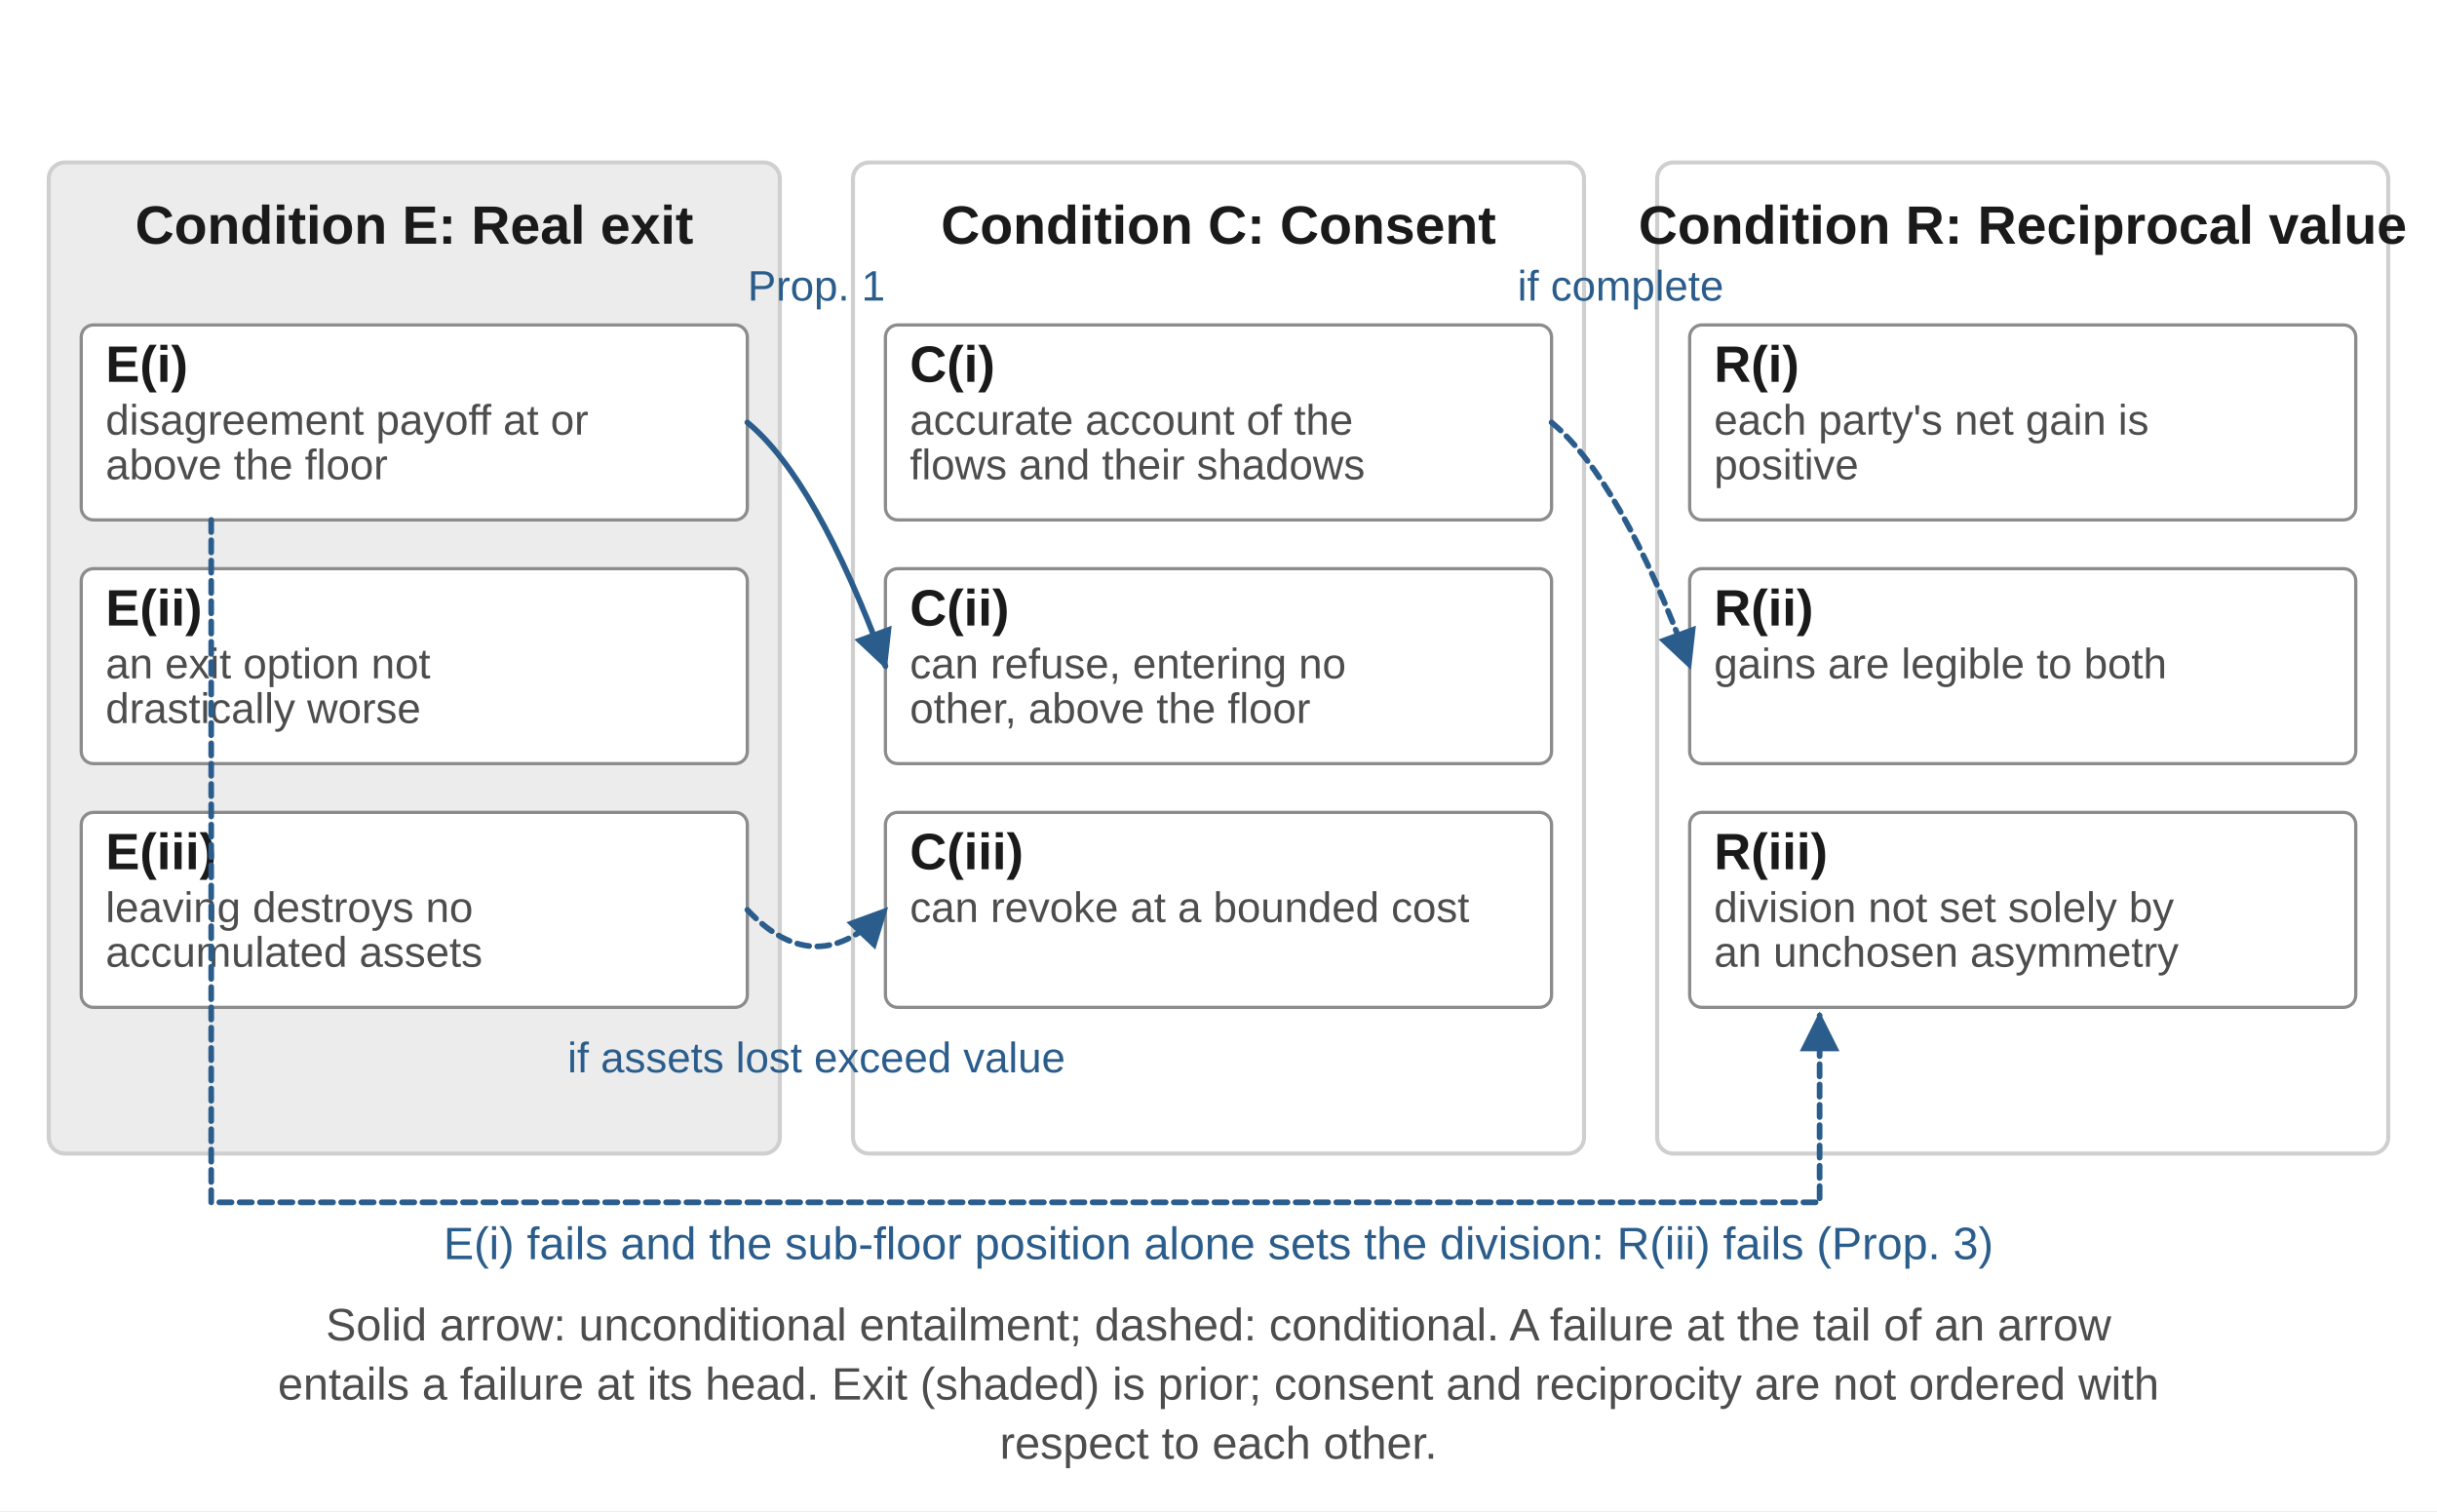
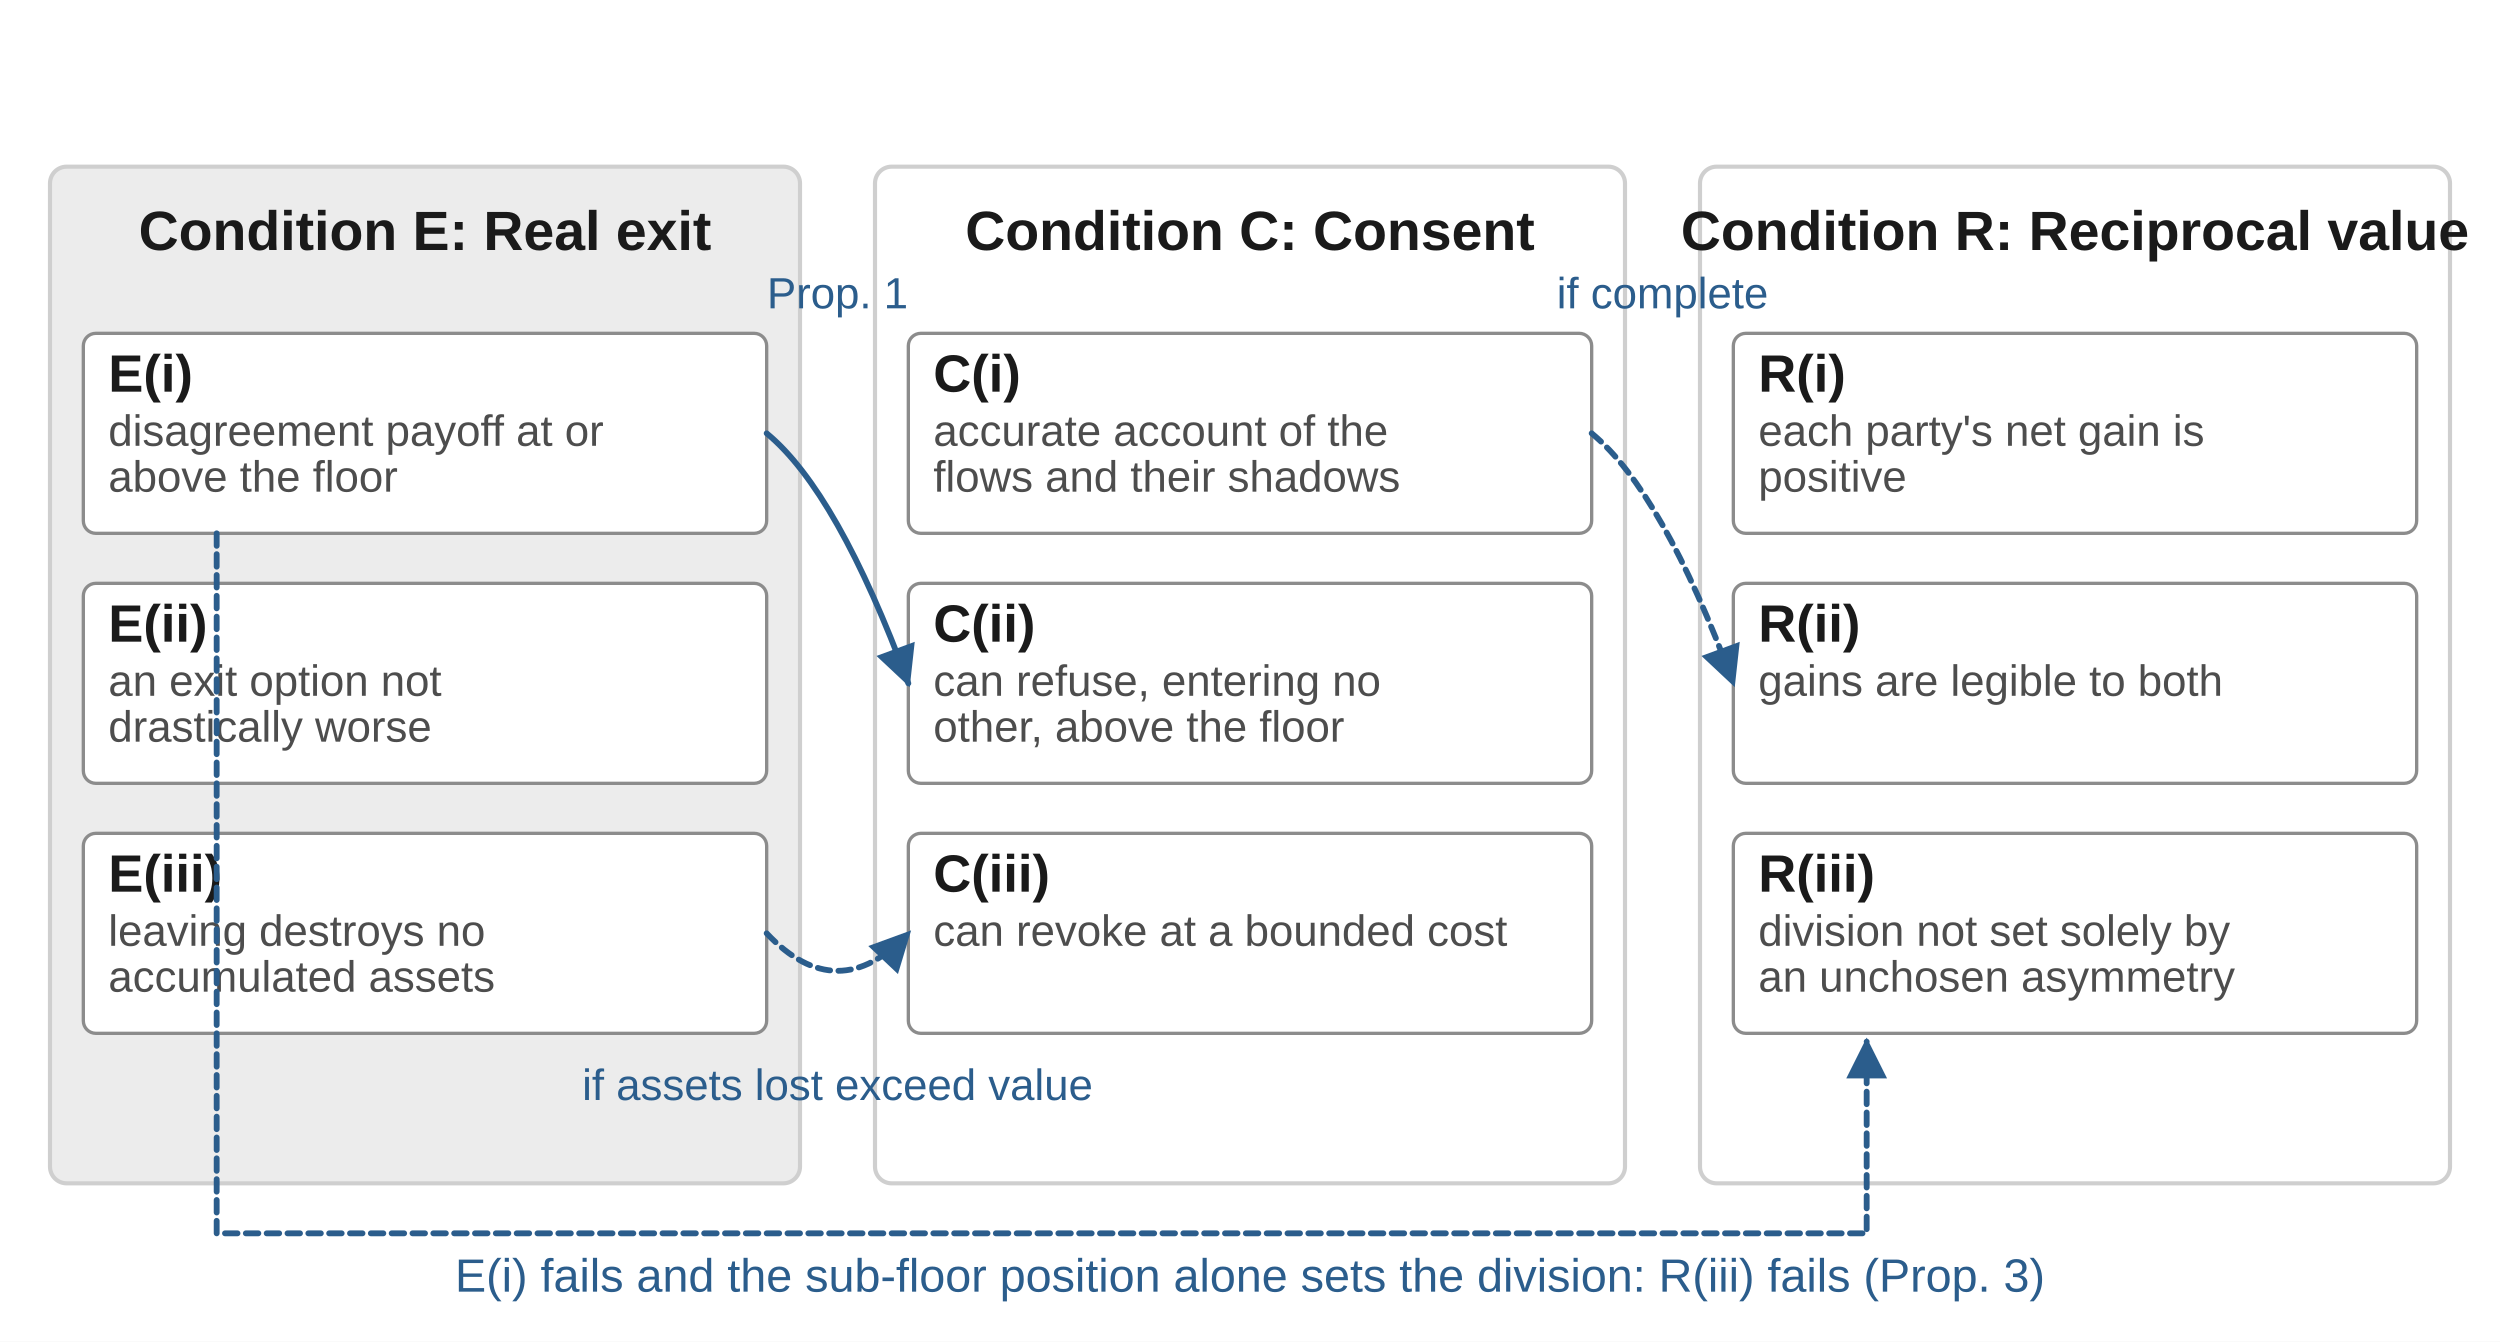
- <svg xmlns="http://www.w3.org/2000/svg" width="6in" height="3.72in" viewBox="0 0 600 372" role="img" aria-labelledby="t d">
+ <svg xmlns="http://www.w3.org/2000/svg" width="6in" height="3.22in" viewBox="0 0 600 322" role="img" aria-labelledby="t d">
  <defs>
    <marker id="arrow" viewBox="0 0 10 10" refX="9" refY="5" markerWidth="7" markerHeight="7" orient="auto-start-reverse">
      <path d="M 0 0 L 10 5 L 0 10 z" fill="#1a1a1a" />
    </marker>
    <marker id="arrow-accent" viewBox="0 0 10 10" refX="9" refY="5" markerWidth="7" markerHeight="7" orient="auto-start-reverse">
      <path d="M 0 0 L 10 5 L 0 10 z" fill="#2b5d8c" />
    </marker>
    <marker id="arrow-warn" viewBox="0 0 10 10" refX="9" refY="5" markerWidth="7" markerHeight="7" orient="auto-start-reverse">
      <path d="M 0 0 L 10 5 L 0 10 z" fill="#a0522d" />
    </marker>
    <marker id="arrow-mid" viewBox="0 0 10 10" refX="9" refY="5" markerWidth="7" markerHeight="7" orient="auto-start-reverse">
      <path d="M 0 0 L 10 5 L 0 10 z" fill="#8c8c8c" />
    </marker>
    <marker id="dot" viewBox="0 0 10 10" refX="5" refY="5" markerWidth="5" markerHeight="5">
      <circle cx="5" cy="5" r="4" fill="#1a1a1a" />
    </marker>
    <pattern id="hatch" patternUnits="userSpaceOnUse" width="6" height="6" patternTransform="rotate(45)">
      <line x1="0" y1="0" x2="0" y2="6" stroke="#8c8c8c" stroke-width="1" />
    </pattern>
    <pattern id="hatch-accent" patternUnits="userSpaceOnUse" width="6" height="6" patternTransform="rotate(45)">
      <line x1="0" y1="0" x2="0" y2="6" stroke="#2b5d8c" stroke-width="1" />
    </pattern>
  </defs>
-   <rect x="0" y="0" width="600" height="372" fill="#ffffff" />
+   <rect x="0" y="0" width="600" height="322" fill="#ffffff" />
  <rect x="12" y="40" width="180" height="244" fill="#ececec" stroke="#cfcfcf" stroke-width="1" rx="4" />
  <text x="102" y="60" font-family="Arial, Helvetica, 'Liberation Sans', sans-serif" font-size="13.3" text-anchor="middle" font-weight="bold" font-style="normal" fill="#1a1a1a" dominant-baseline="auto">Condition E: Real exit</text>
  <rect x="20" y="80" width="164" height="48" fill="#ffffff" stroke="#8c8c8c" stroke-width="0.8" rx="3" />
  <text x="26" y="94" font-family="Arial, Helvetica, 'Liberation Sans', sans-serif" font-size="12.6" text-anchor="start" font-weight="bold" font-style="normal" fill="#1a1a1a" dominant-baseline="auto">E(i)</text>
  <text x="26" y="107" font-family="Arial, Helvetica, 'Liberation Sans', sans-serif" font-size="10.5" text-anchor="start" font-weight="normal" font-style="normal" fill="#4d4d4d" dominant-baseline="auto">disagreement payoff at or</text>
  <text x="26" y="118" font-family="Arial, Helvetica, 'Liberation Sans', sans-serif" font-size="10.5" text-anchor="start" font-weight="normal" font-style="normal" fill="#4d4d4d" dominant-baseline="auto">above the floor</text>
  <rect x="20" y="140" width="164" height="48" fill="#ffffff" stroke="#8c8c8c" stroke-width="0.8" rx="3" />
  <text x="26" y="154" font-family="Arial, Helvetica, 'Liberation Sans', sans-serif" font-size="12.6" text-anchor="start" font-weight="bold" font-style="normal" fill="#1a1a1a" dominant-baseline="auto">E(ii)</text>
  <text x="26" y="167" font-family="Arial, Helvetica, 'Liberation Sans', sans-serif" font-size="10.5" text-anchor="start" font-weight="normal" font-style="normal" fill="#4d4d4d" dominant-baseline="auto">an exit option not</text>
  <text x="26" y="178" font-family="Arial, Helvetica, 'Liberation Sans', sans-serif" font-size="10.5" text-anchor="start" font-weight="normal" font-style="normal" fill="#4d4d4d" dominant-baseline="auto">drastically worse</text>
  <rect x="20" y="200" width="164" height="48" fill="#ffffff" stroke="#8c8c8c" stroke-width="0.8" rx="3" />
  <text x="26" y="214" font-family="Arial, Helvetica, 'Liberation Sans', sans-serif" font-size="12.6" text-anchor="start" font-weight="bold" font-style="normal" fill="#1a1a1a" dominant-baseline="auto">E(iii)</text>
  <text x="26" y="227" font-family="Arial, Helvetica, 'Liberation Sans', sans-serif" font-size="10.5" text-anchor="start" font-weight="normal" font-style="normal" fill="#4d4d4d" dominant-baseline="auto">leaving destroys no</text>
  <text x="26" y="238" font-family="Arial, Helvetica, 'Liberation Sans', sans-serif" font-size="10.5" text-anchor="start" font-weight="normal" font-style="normal" fill="#4d4d4d" dominant-baseline="auto">accumulated assets</text>
  <rect x="210" y="40" width="180" height="244" fill="#ffffff" stroke="#cfcfcf" stroke-width="1" rx="4" />
  <text x="300" y="60" font-family="Arial, Helvetica, 'Liberation Sans', sans-serif" font-size="13.3" text-anchor="middle" font-weight="bold" font-style="normal" fill="#1a1a1a" dominant-baseline="auto">Condition C: Consent</text>
  <rect x="218" y="80" width="164" height="48" fill="#ffffff" stroke="#8c8c8c" stroke-width="0.8" rx="3" />
  <text x="224" y="94" font-family="Arial, Helvetica, 'Liberation Sans', sans-serif" font-size="12.6" text-anchor="start" font-weight="bold" font-style="normal" fill="#1a1a1a" dominant-baseline="auto">C(i)</text>
  <text x="224" y="107" font-family="Arial, Helvetica, 'Liberation Sans', sans-serif" font-size="10.5" text-anchor="start" font-weight="normal" font-style="normal" fill="#4d4d4d" dominant-baseline="auto">accurate account of the</text>
  <text x="224" y="118" font-family="Arial, Helvetica, 'Liberation Sans', sans-serif" font-size="10.5" text-anchor="start" font-weight="normal" font-style="normal" fill="#4d4d4d" dominant-baseline="auto">flows and their shadows</text>
  <rect x="218" y="140" width="164" height="48" fill="#ffffff" stroke="#8c8c8c" stroke-width="0.8" rx="3" />
  <text x="224" y="154" font-family="Arial, Helvetica, 'Liberation Sans', sans-serif" font-size="12.6" text-anchor="start" font-weight="bold" font-style="normal" fill="#1a1a1a" dominant-baseline="auto">C(ii)</text>
  <text x="224" y="167" font-family="Arial, Helvetica, 'Liberation Sans', sans-serif" font-size="10.5" text-anchor="start" font-weight="normal" font-style="normal" fill="#4d4d4d" dominant-baseline="auto">can refuse, entering no</text>
  <text x="224" y="178" font-family="Arial, Helvetica, 'Liberation Sans', sans-serif" font-size="10.5" text-anchor="start" font-weight="normal" font-style="normal" fill="#4d4d4d" dominant-baseline="auto">other, above the floor</text>
  <rect x="218" y="200" width="164" height="48" fill="#ffffff" stroke="#8c8c8c" stroke-width="0.8" rx="3" />
  <text x="224" y="214" font-family="Arial, Helvetica, 'Liberation Sans', sans-serif" font-size="12.6" text-anchor="start" font-weight="bold" font-style="normal" fill="#1a1a1a" dominant-baseline="auto">C(iii)</text>
  <text x="224" y="227" font-family="Arial, Helvetica, 'Liberation Sans', sans-serif" font-size="10.5" text-anchor="start" font-weight="normal" font-style="normal" fill="#4d4d4d" dominant-baseline="auto">can revoke at a bounded cost</text>
  <rect x="408" y="40" width="180" height="244" fill="#ffffff" stroke="#cfcfcf" stroke-width="1" rx="4" />
  <text x="498" y="60" font-family="Arial, Helvetica, 'Liberation Sans', sans-serif" font-size="13.3" text-anchor="middle" font-weight="bold" font-style="normal" fill="#1a1a1a" dominant-baseline="auto">Condition R: Reciprocal value</text>
  <rect x="416" y="80" width="164" height="48" fill="#ffffff" stroke="#8c8c8c" stroke-width="0.8" rx="3" />
  <text x="422" y="94" font-family="Arial, Helvetica, 'Liberation Sans', sans-serif" font-size="12.6" text-anchor="start" font-weight="bold" font-style="normal" fill="#1a1a1a" dominant-baseline="auto">R(i)</text>
  <text x="422" y="107" font-family="Arial, Helvetica, 'Liberation Sans', sans-serif" font-size="10.5" text-anchor="start" font-weight="normal" font-style="normal" fill="#4d4d4d" dominant-baseline="auto">each party's net gain is</text>
  <text x="422" y="118" font-family="Arial, Helvetica, 'Liberation Sans', sans-serif" font-size="10.5" text-anchor="start" font-weight="normal" font-style="normal" fill="#4d4d4d" dominant-baseline="auto">positive</text>
  <rect x="416" y="140" width="164" height="48" fill="#ffffff" stroke="#8c8c8c" stroke-width="0.8" rx="3" />
  <text x="422" y="154" font-family="Arial, Helvetica, 'Liberation Sans', sans-serif" font-size="12.6" text-anchor="start" font-weight="bold" font-style="normal" fill="#1a1a1a" dominant-baseline="auto">R(ii)</text>
  <text x="422" y="167" font-family="Arial, Helvetica, 'Liberation Sans', sans-serif" font-size="10.5" text-anchor="start" font-weight="normal" font-style="normal" fill="#4d4d4d" dominant-baseline="auto">gains are legible to both</text>
  <rect x="416" y="200" width="164" height="48" fill="#ffffff" stroke="#8c8c8c" stroke-width="0.8" rx="3" />
  <text x="422" y="214" font-family="Arial, Helvetica, 'Liberation Sans', sans-serif" font-size="12.6" text-anchor="start" font-weight="bold" font-style="normal" fill="#1a1a1a" dominant-baseline="auto">R(iii)</text>
  <text x="422" y="227" font-family="Arial, Helvetica, 'Liberation Sans', sans-serif" font-size="10.5" text-anchor="start" font-weight="normal" font-style="normal" fill="#4d4d4d" dominant-baseline="auto">division not set solely by</text>
  <text x="422" y="238" font-family="Arial, Helvetica, 'Liberation Sans', sans-serif" font-size="10.5" text-anchor="start" font-weight="normal" font-style="normal" fill="#4d4d4d" dominant-baseline="auto">an unchosen asymmetry</text>
  <path d="M 184 104 Q 201 118 218 164" fill="none" stroke="#2b5d8c" stroke-width="1.4" stroke-linejoin="round" stroke-linecap="round" marker-end="url(#arrow-accent)" />
  <text x="201" y="74" font-family="Arial, Helvetica, 'Liberation Sans', sans-serif" font-size="10.5" text-anchor="middle" font-weight="normal" font-style="normal" fill="#2b5d8c" dominant-baseline="auto">Prop. 1</text>
  <path d="M 184 224 Q 201 242 218 224" fill="none" stroke="#2b5d8c" stroke-width="1.4" stroke-linejoin="round" stroke-linecap="round" stroke-dasharray="3 2" marker-end="url(#arrow-accent)" />
  <text x="201" y="264" font-family="Arial, Helvetica, 'Liberation Sans', sans-serif" font-size="10.5" text-anchor="middle" font-weight="normal" font-style="normal" fill="#2b5d8c" dominant-baseline="auto">if assets lost exceed value</text>
  <path d="M 382 104 Q 399 118 416 164" fill="none" stroke="#2b5d8c" stroke-width="1.4" stroke-linejoin="round" stroke-linecap="round" stroke-dasharray="3 2" marker-end="url(#arrow-accent)" />
  <text x="399" y="74" font-family="Arial, Helvetica, 'Liberation Sans', sans-serif" font-size="10.5" text-anchor="middle" font-weight="normal" font-style="normal" fill="#2b5d8c" dominant-baseline="auto">if complete</text>
  <path d="M 52 128 L 52 296 L 448 296 L 448 250" fill="none" stroke="#2b5d8c" stroke-width="1.4" stroke-linejoin="round" stroke-linecap="round" stroke-dasharray="3 2" marker-end="url(#arrow-accent)" />
  <text x="300" y="310" font-family="Arial, Helvetica, 'Liberation Sans', sans-serif" font-size="11.2" text-anchor="middle" font-weight="normal" font-style="normal" fill="#2b5d8c" dominant-baseline="auto">E(i) fails and the sub-floor position alone sets the division: R(iii) fails (Prop. 3)</text>
-   <text x="300" y="330" font-family="Arial, Helvetica, 'Liberation Sans', sans-serif" font-size="11.2" text-anchor="middle" font-weight="normal" font-style="normal" fill="#4d4d4d" dominant-baseline="auto">Solid arrow: unconditional entailment; dashed: conditional. A failure at the tail of an arrow</text>
-   <text x="300" y="344.56" font-family="Arial, Helvetica, 'Liberation Sans', sans-serif" font-size="11.2" text-anchor="middle" font-weight="normal" font-style="normal" fill="#4d4d4d" dominant-baseline="auto">entails a failure at its head. Exit (shaded) is prior; consent and reciprocity are not ordered with</text>
-   <text x="300" y="359.12" font-family="Arial, Helvetica, 'Liberation Sans', sans-serif" font-size="11.2" text-anchor="middle" font-weight="normal" font-style="normal" fill="#4d4d4d" dominant-baseline="auto">respect to each other.</text>
</svg>
